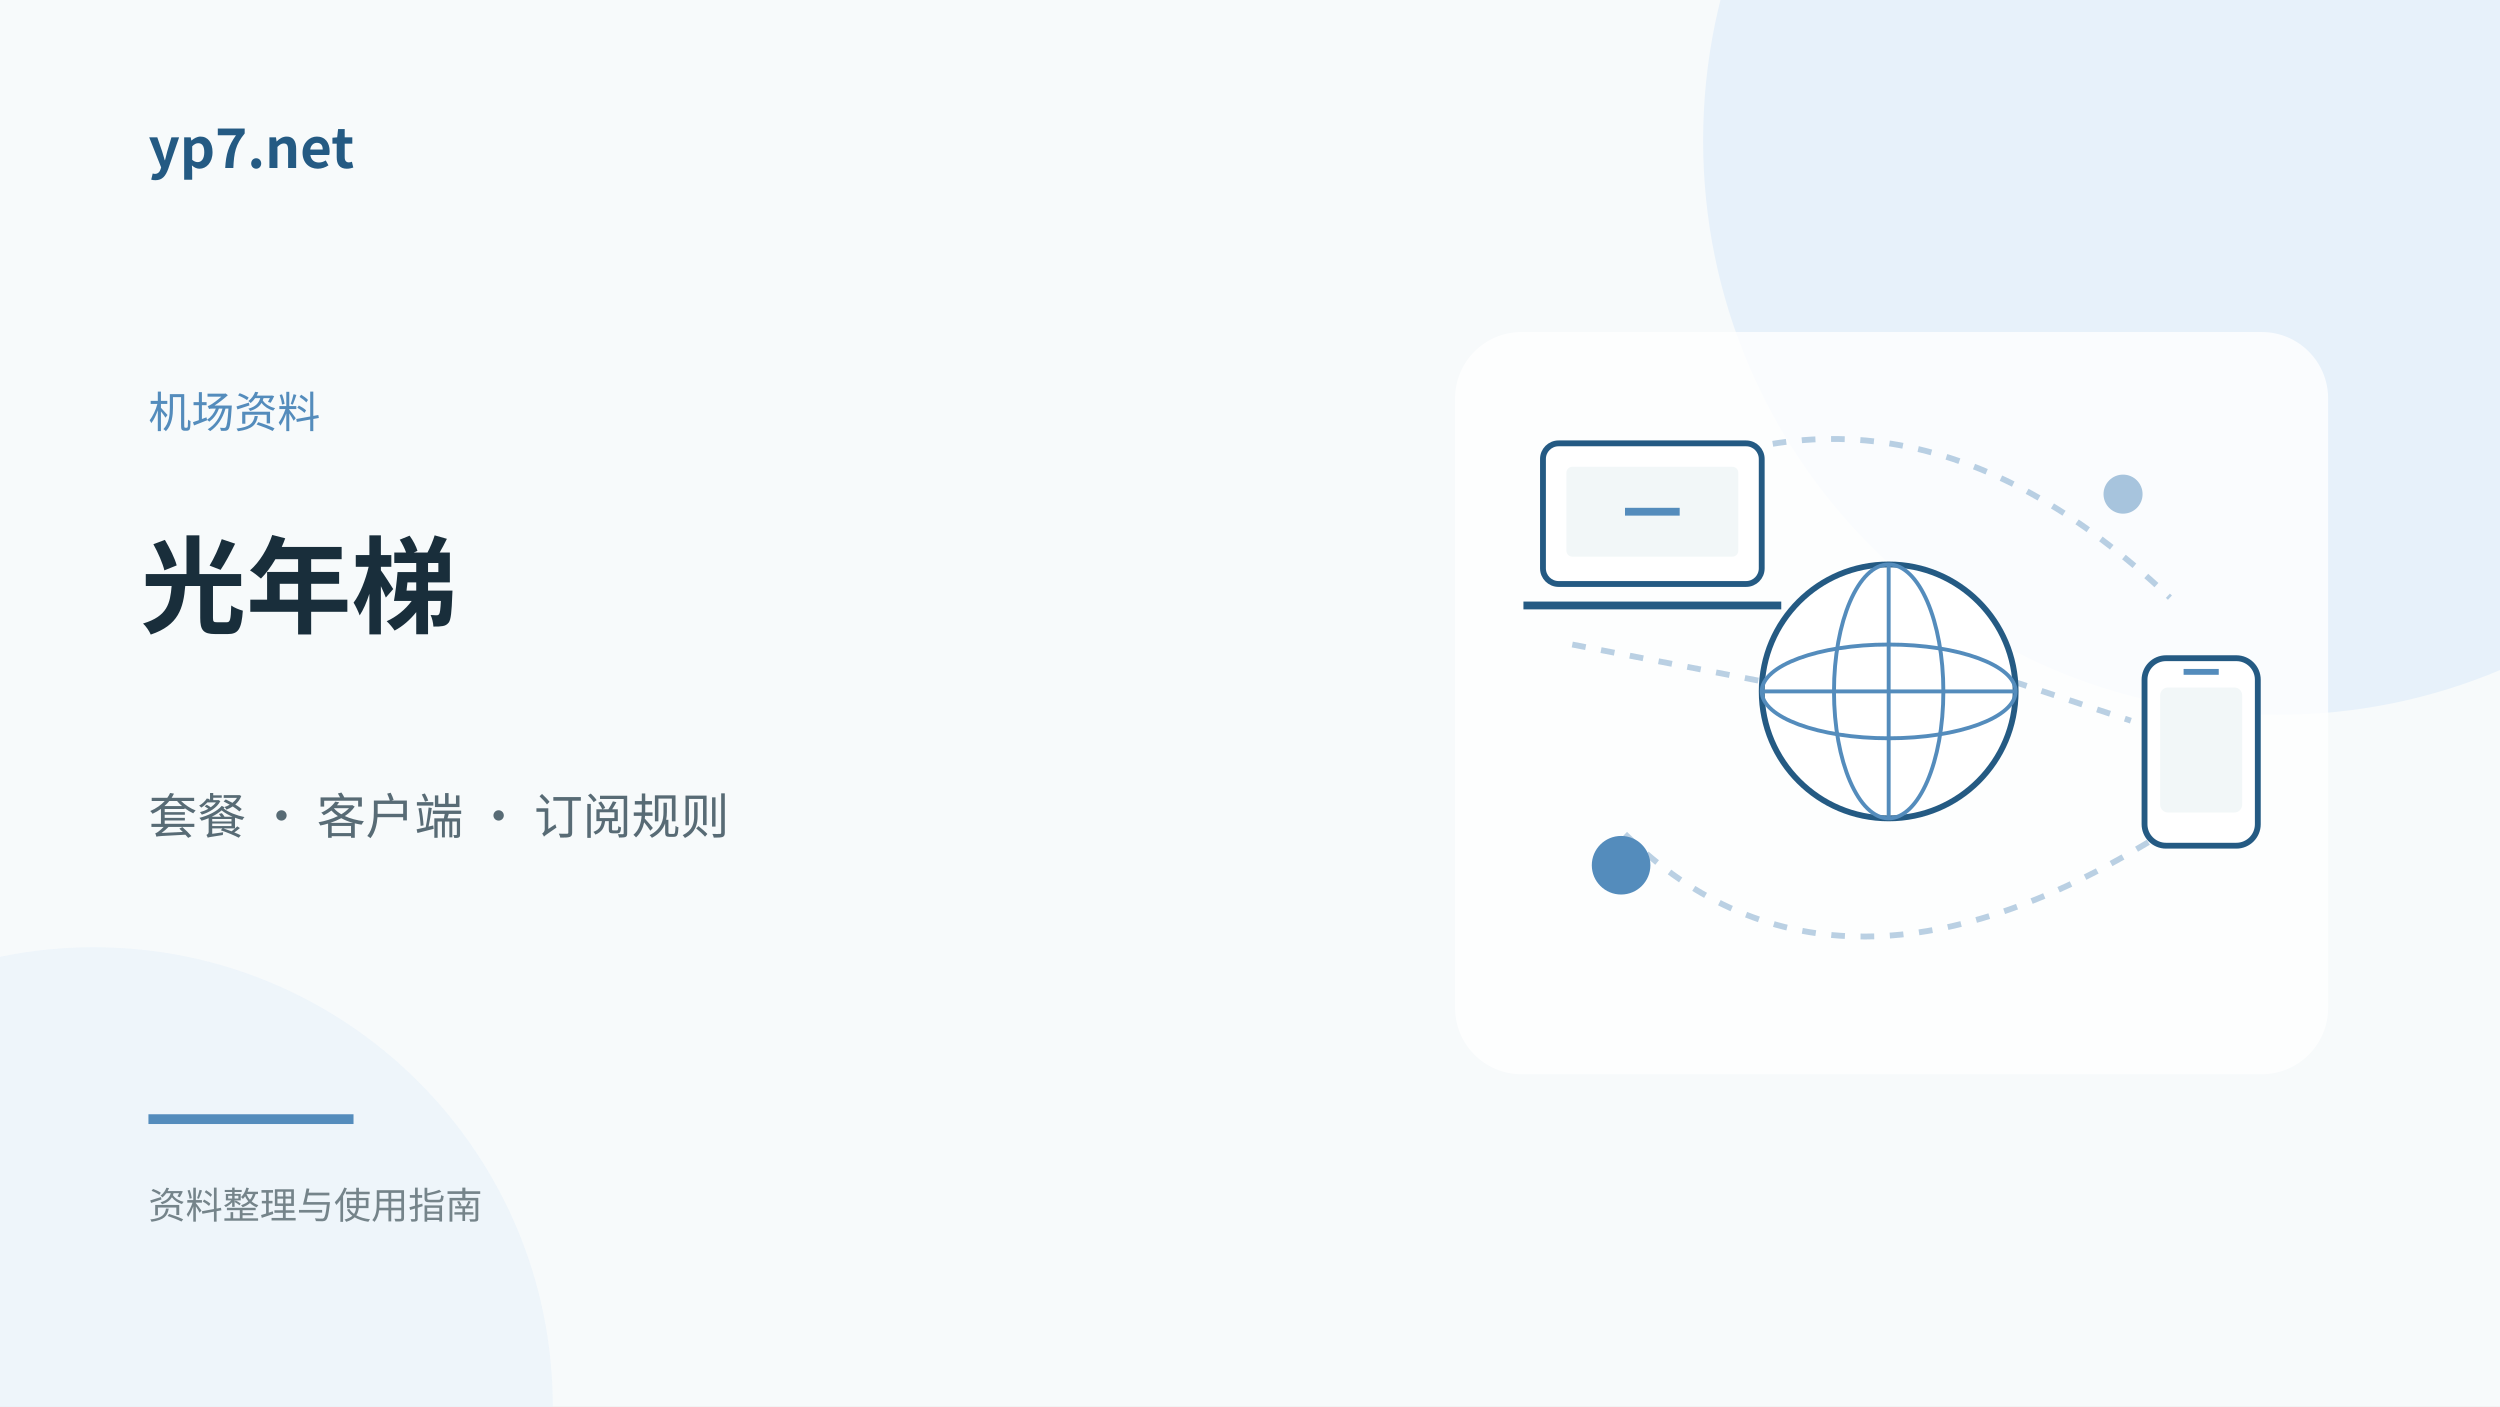
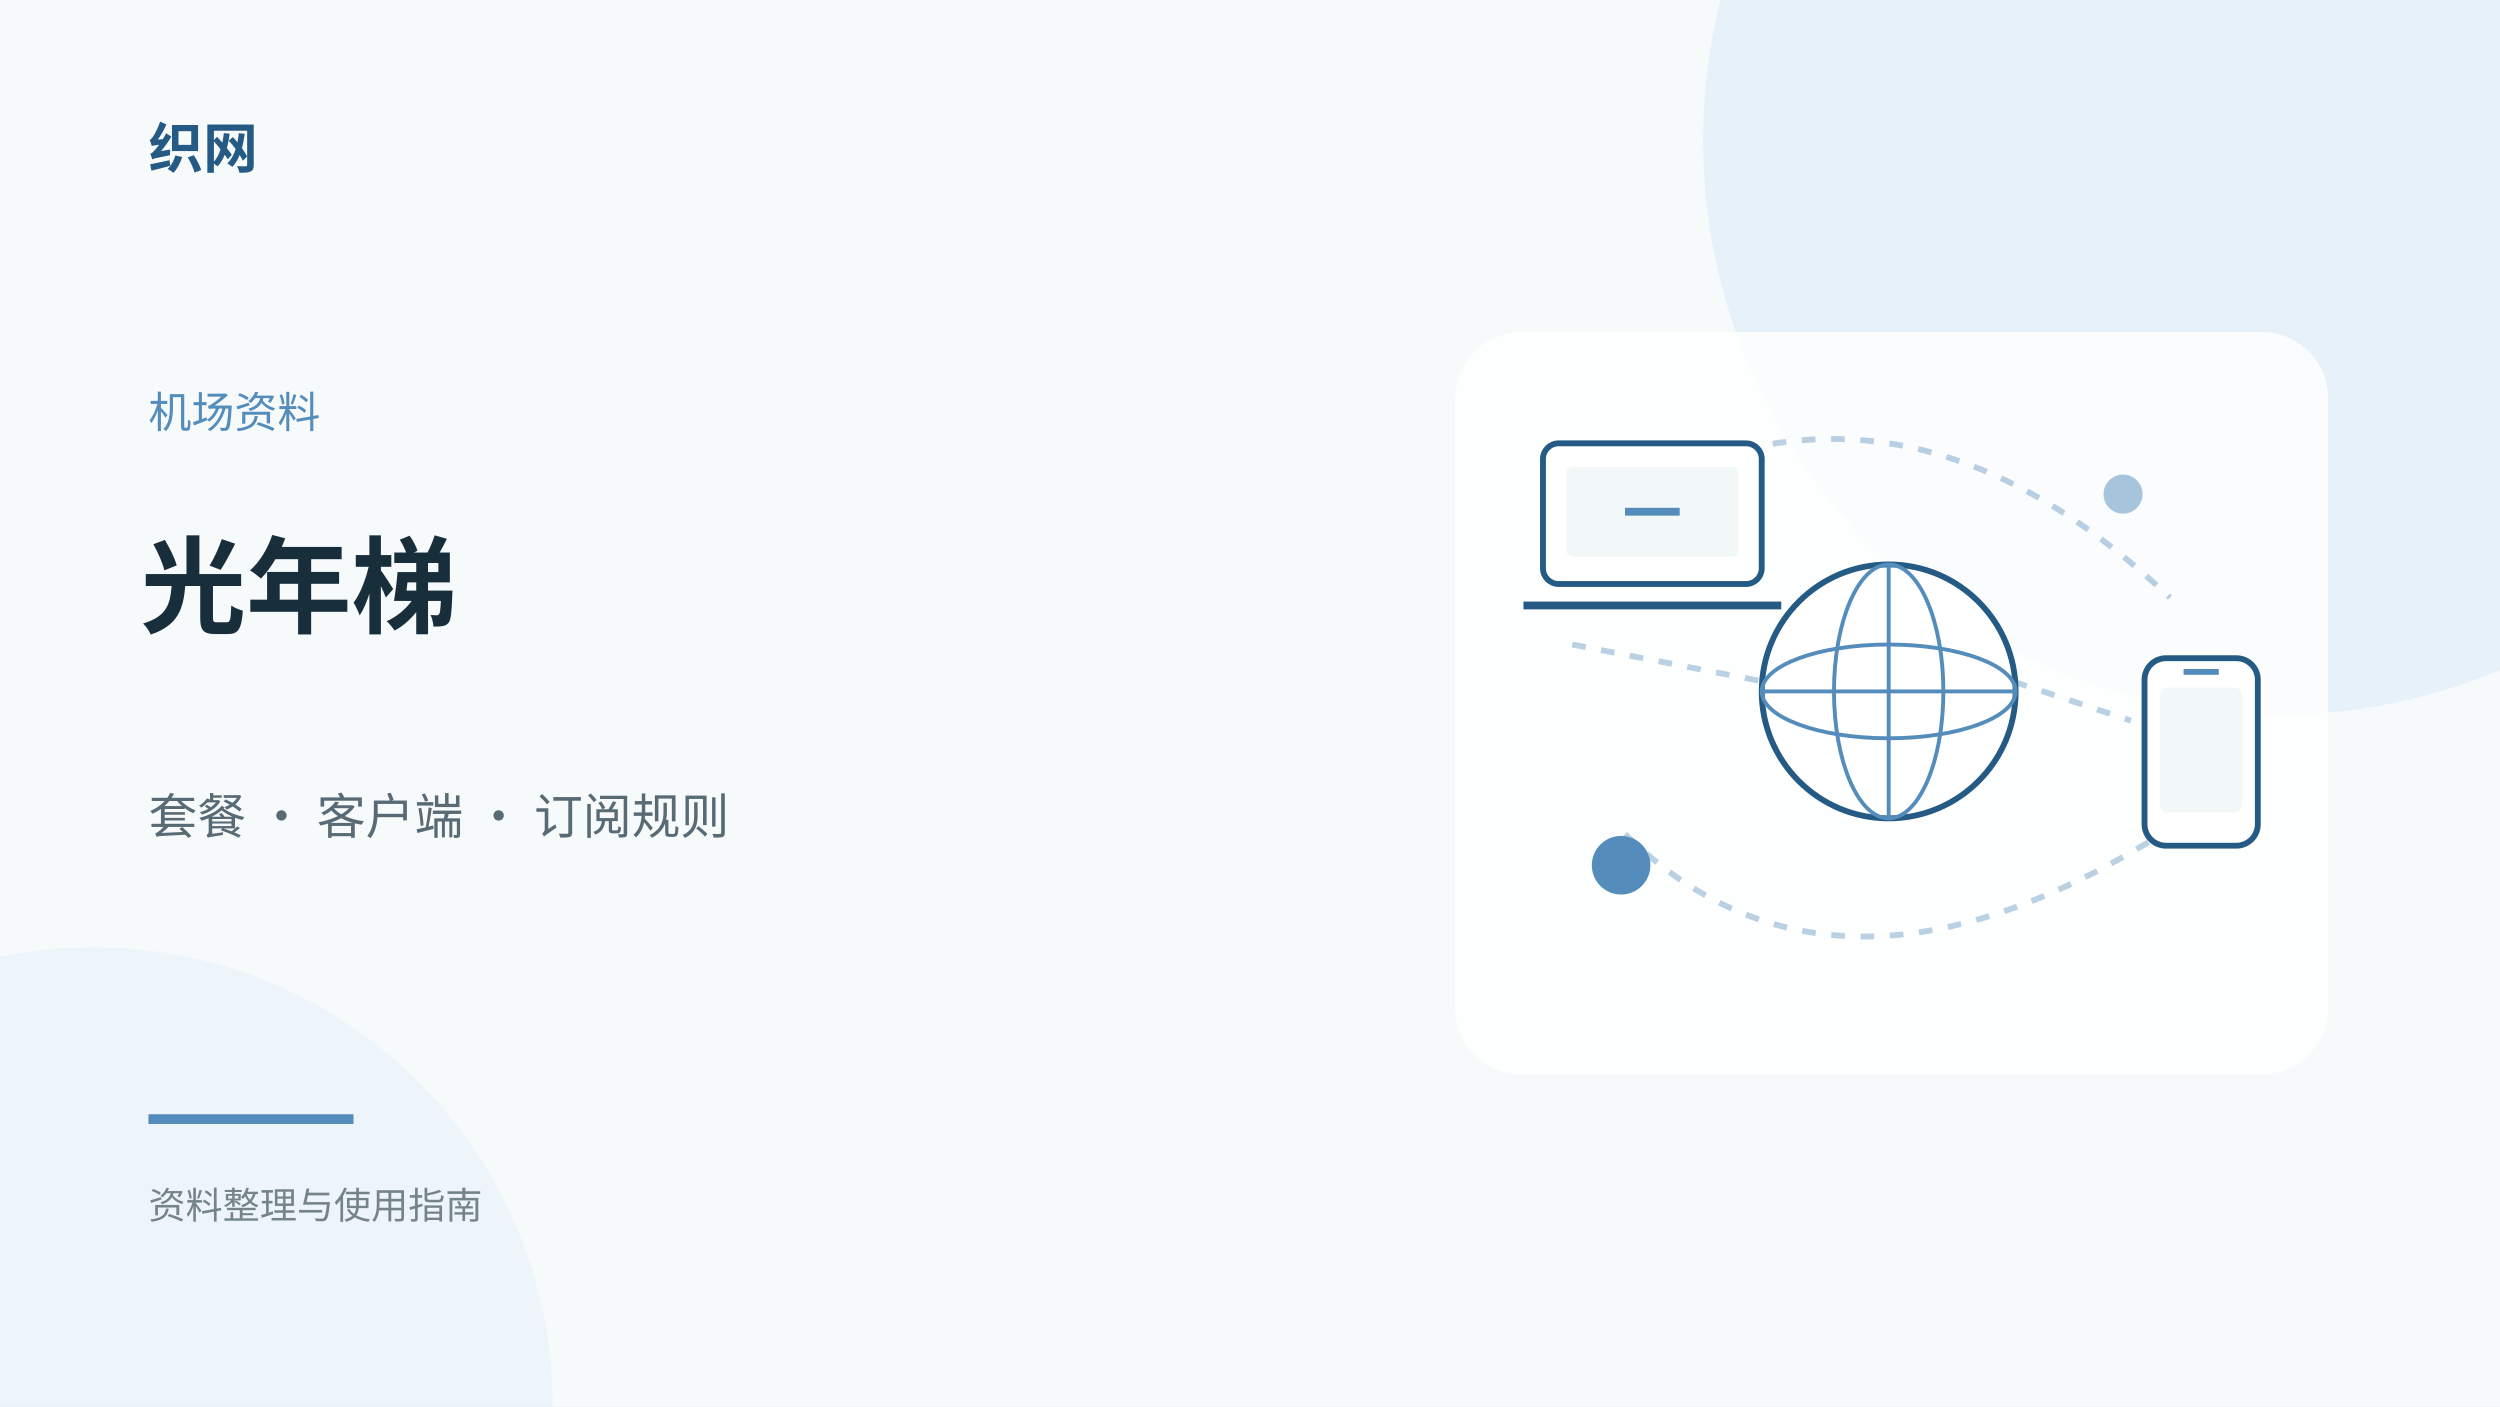
<svg xmlns="http://www.w3.org/2000/svg" width="1280" height="720" viewBox="0 0 1280 720">
  <rect width="1280" height="720" fill="#f7fafb" />
  <circle cx="1166" cy="72" r="294" fill="#e7f1fa" />
  <circle cx="48" cy="720" r="235" fill="#e7f1fa" opacity=".6" />
-   <text x="76" y="86" fill="#245a83" font-size="28" font-weight="700" font-family="Hiragino Sans GB, Noto Sans CJK SC, Microsoft YaHei, Arial, sans-serif">yp7.net</text>
+   <text x="76" y="86" fill="#245a83" font-size="28" font-weight="700" font-family="Hiragino Sans GB, Noto Sans CJK SC, Microsoft YaHei, Arial, sans-serif">织网</text>
  <text x="76" y="219" fill="#548cbc" font-size="22" font-weight="500" font-family="Hiragino Sans GB, Noto Sans CJK SC, Microsoft YaHei, Arial, sans-serif">机场资料</text>
  <text x="72" y="320" fill="#192e3b" font-size="54" font-weight="700" font-family="Hiragino Sans GB, Noto Sans CJK SC, Microsoft YaHei, Arial, sans-serif">光年梯</text>
  <text x="76" y="427" fill="#586b75" font-size="25" font-weight="400" font-family="Hiragino Sans GB, Noto Sans CJK SC, Microsoft YaHei, Arial, sans-serif">套餐 · 客户端 · 订阅规则</text>
  <path d="M76 573L181 573" stroke="#548cbc" stroke-width="5" fill="none" />
  <text x="76" y="624" fill="#75848a" font-size="19" font-weight="400" font-family="Hiragino Sans GB, Noto Sans CJK SC, Microsoft YaHei, Arial, sans-serif">资料整理与使用指南</text>
  <rect x="745" y="170" width="447" height="380" rx="34" fill="#ffffffcc" stroke="none" stroke-width="2" />
  <path d="M824 259Q970 172 1111 306M832 427Q940 533 1110 425M805 330L903 349M1031 349L1091 369" stroke="#548cbc" opacity=".4" stroke-width="3" fill="none" stroke-dasharray="7 8" />
  <circle cx="967" cy="354" r="65" fill="white" stroke="#245a83" stroke-width="3" />
  <ellipse cx="967" cy="354" rx="28" ry="65" fill="none" stroke="#548cbc" stroke-width="2" />
  <ellipse cx="967" cy="354" rx="65" ry="24" fill="none" stroke="#548cbc" stroke-width="2" />
  <path d="M902 354L1032 354" stroke="#548cbc" stroke-width="2" fill="none" />
  <path d="M967 289L967 419" stroke="#548cbc" stroke-width="2" fill="none" />
  <rect x="790" y="227" width="112" height="72" rx="8" fill="white" stroke="#245a83" stroke-width="3" />
  <rect x="802" y="239" width="88" height="46" rx="3" fill="#f2f7f8" stroke="none" stroke-width="2" />
  <path d="M780 310L912 310" stroke="#245a83" stroke-width="4" fill="none" />
  <path d="M832 262L860 262" stroke="#548cbc" stroke-width="4" fill="none" />
  <rect x="1098" y="337" width="58" height="96" rx="11" fill="white" stroke="#245a83" stroke-width="3" />
  <rect x="1106" y="352" width="42" height="64" rx="4" fill="#f2f7f8" stroke="none" stroke-width="2" />
  <path d="M1118 344L1136 344" stroke="#548cbc" stroke-width="3" fill="none" />
  <circle cx="830" cy="443" r="15" fill="#548cbc" />
  <circle cx="1087" cy="253" r="10" fill="#548cbc" opacity=".5" />
</svg>
